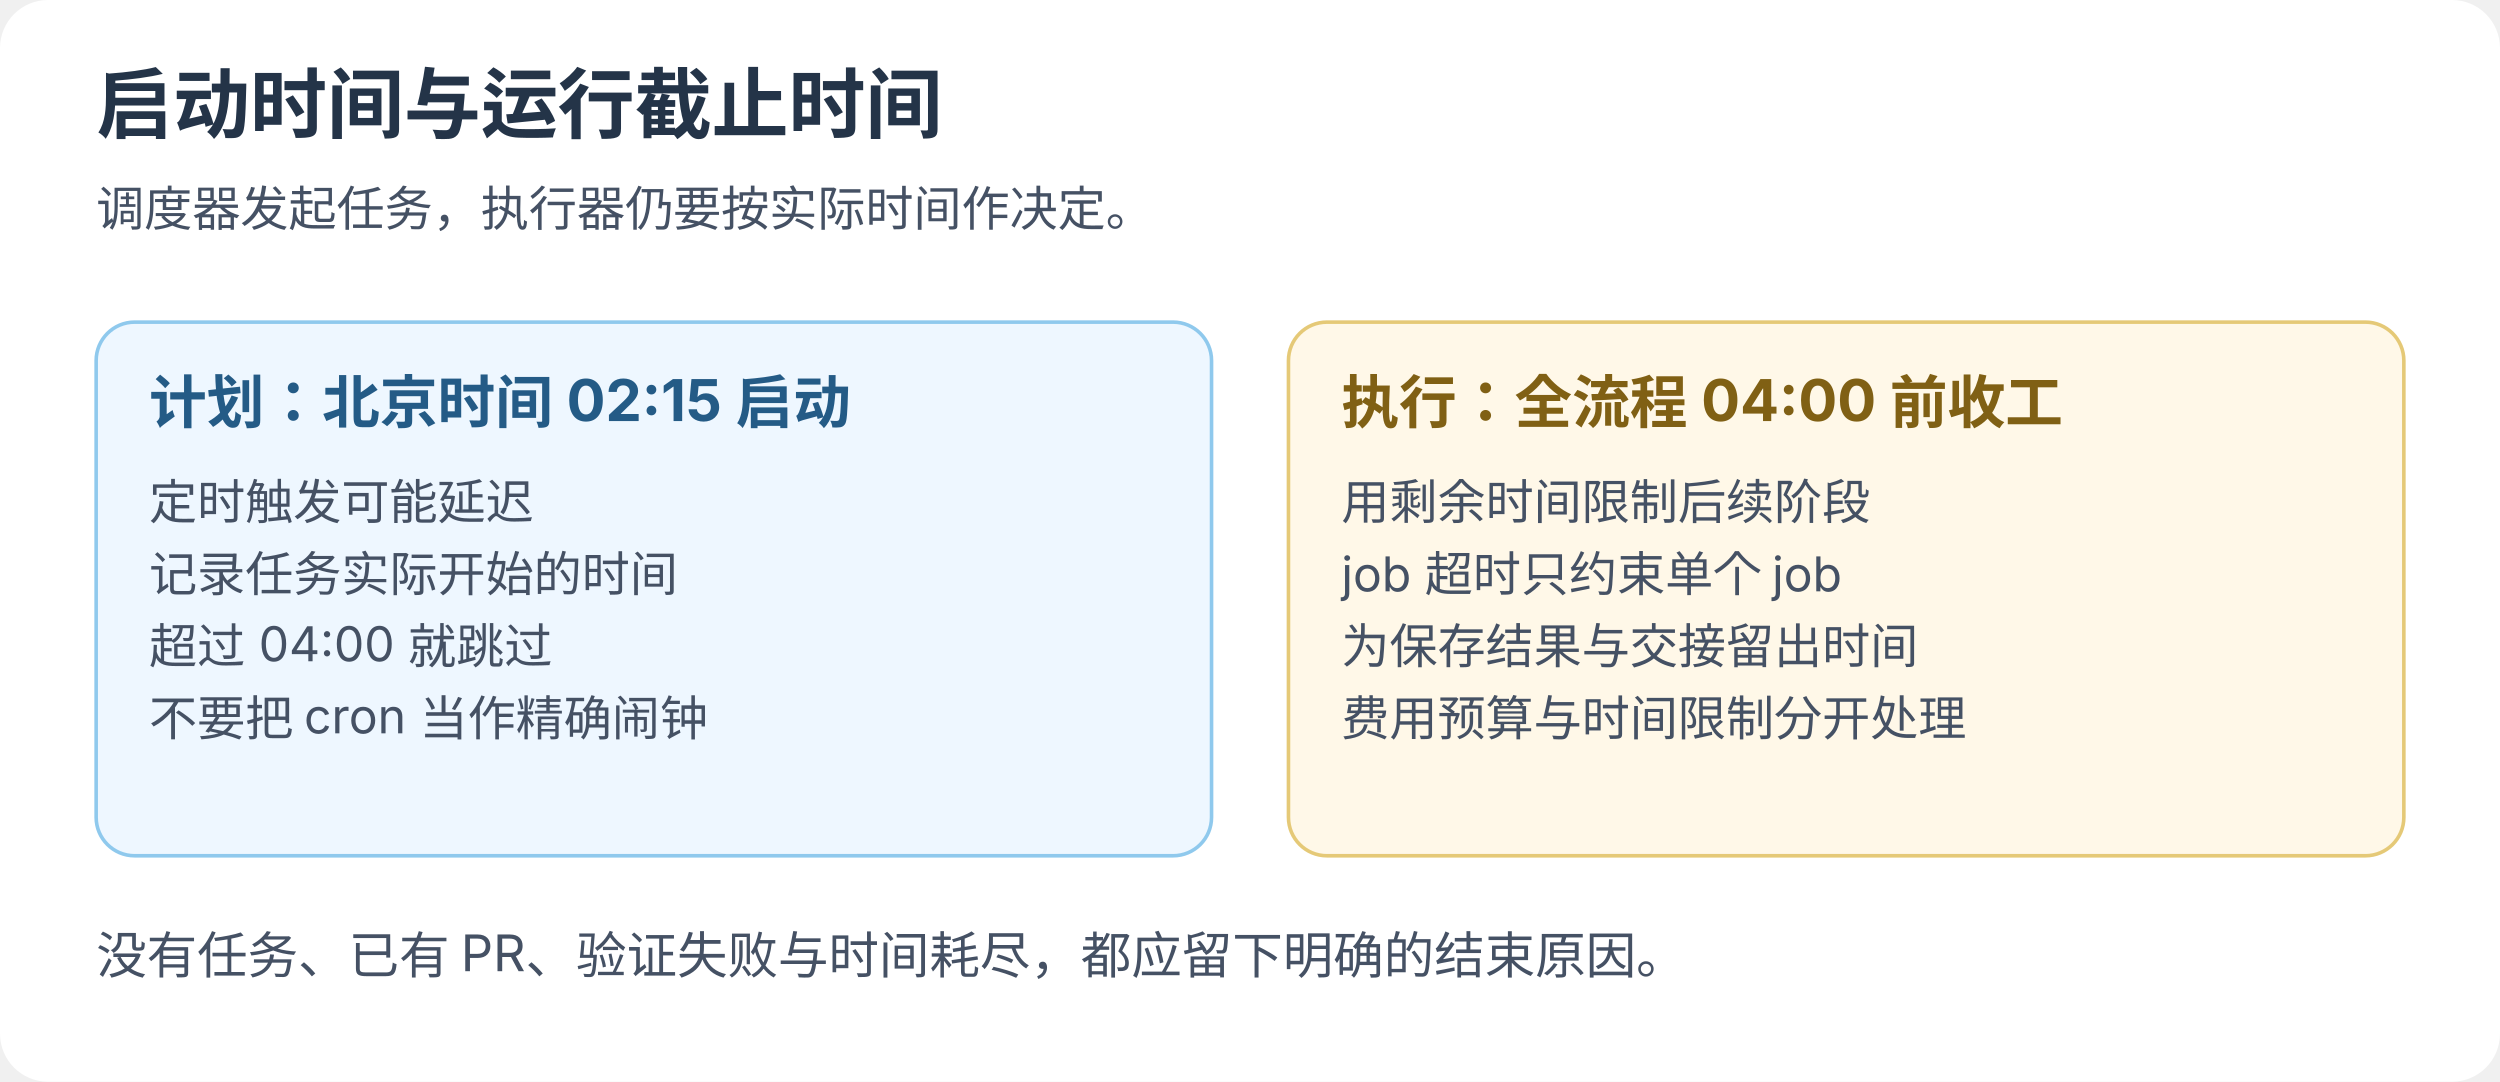
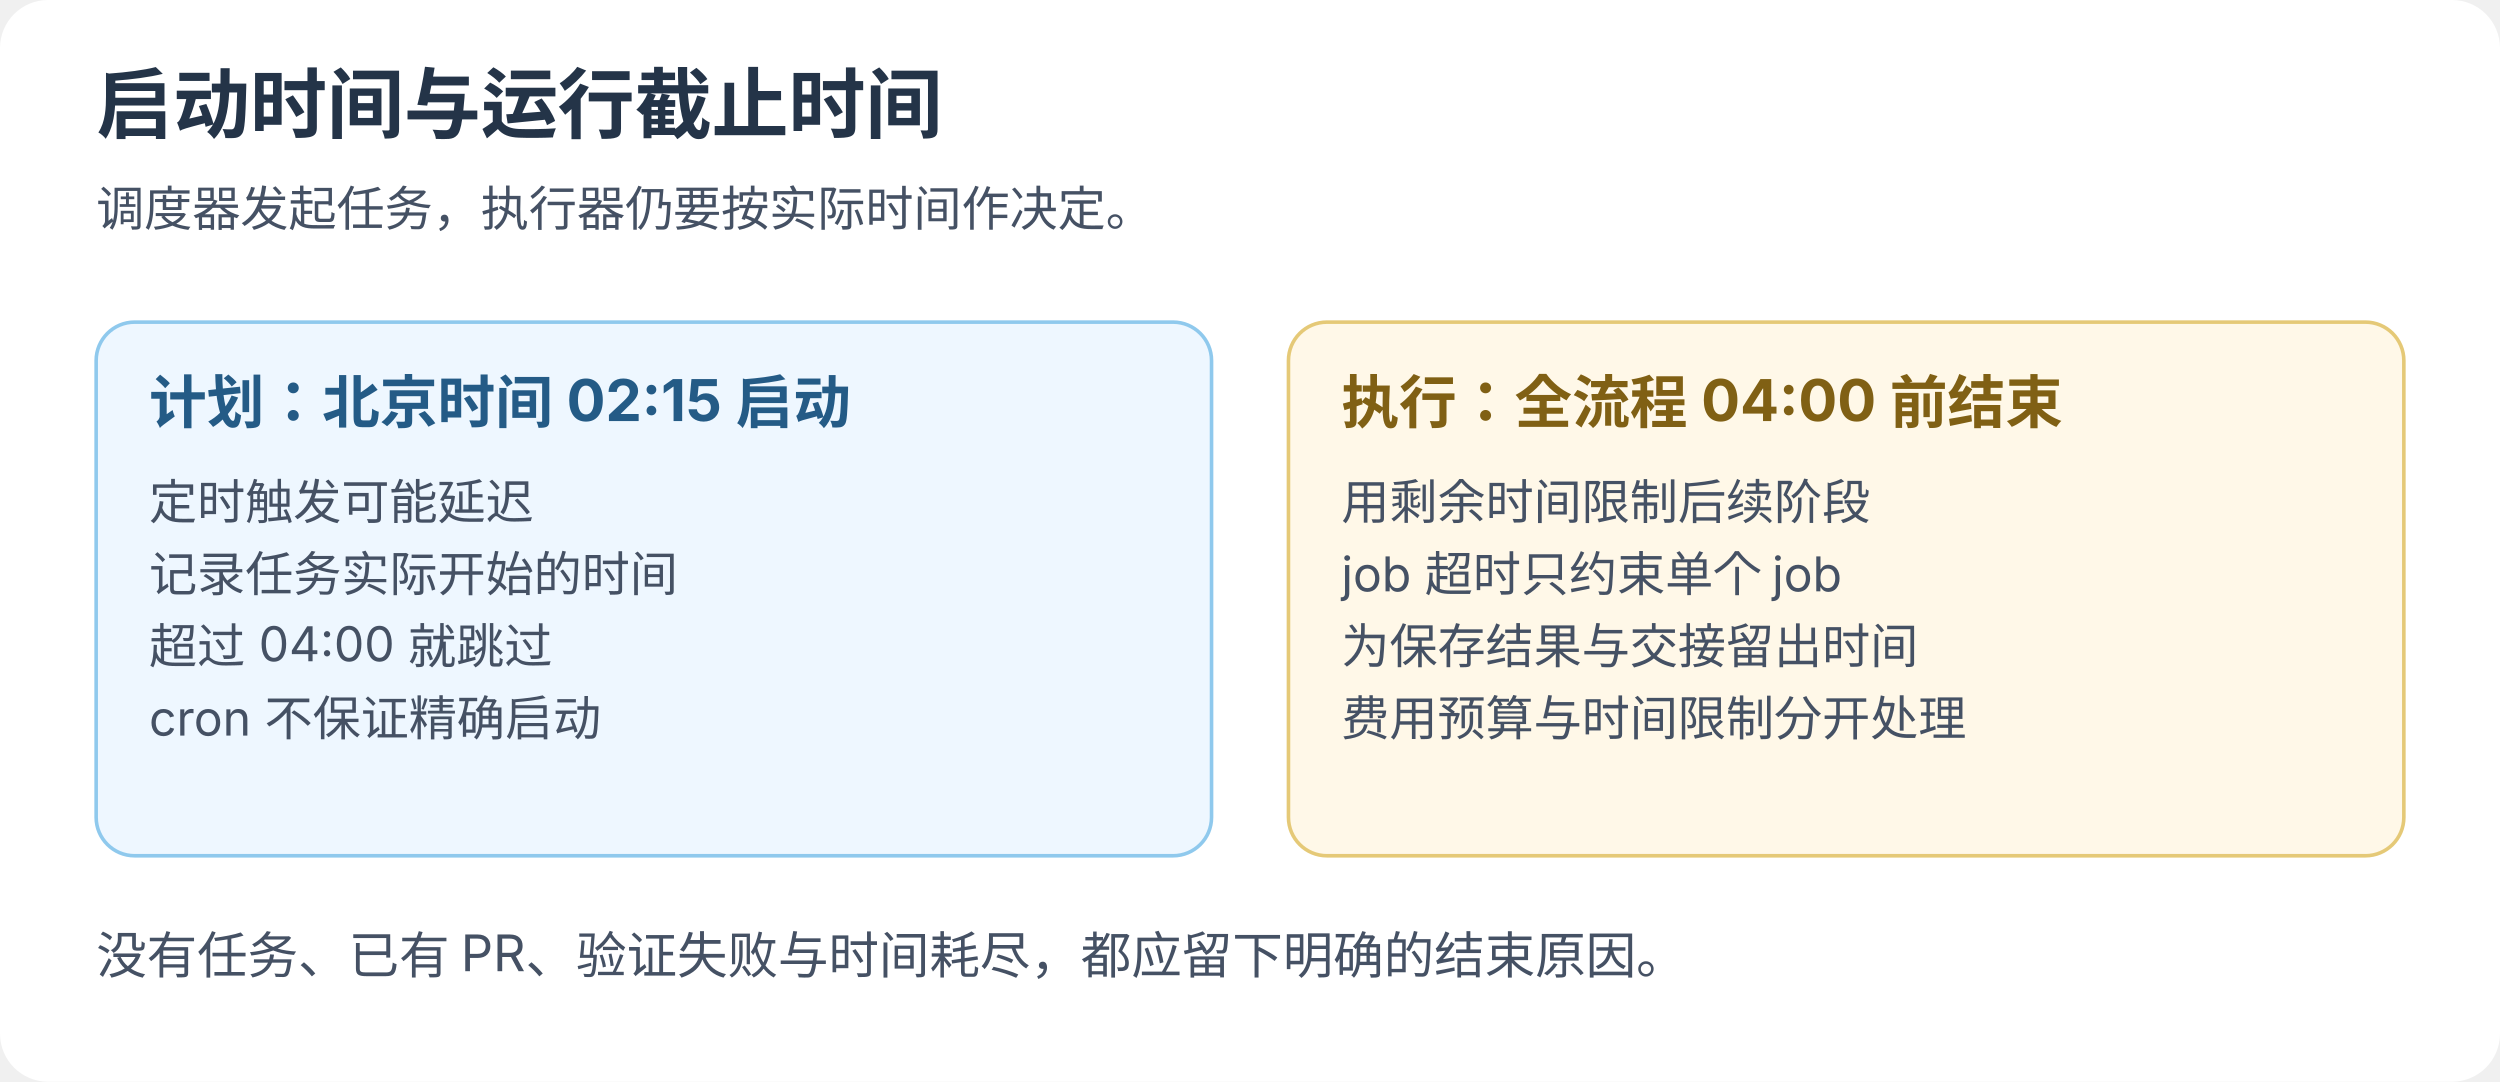
<svg xmlns="http://www.w3.org/2000/svg" viewBox="0 0 1040 450" role="img" aria-labelledby="title desc">
  <defs>
    <marker id="arrow" markerWidth="8" markerHeight="8" refX="7" refY="4" orient="auto" markerUnits="userSpaceOnUse">
      <path d="M0 0 L8 4 L0 8" fill="none" stroke="#6c8196" stroke-width="1.5" />
    </marker>
  </defs>
  <rect width="1040" height="450" rx="20" fill="#ffffff" />
  <g font-family="-apple-system,BlinkMacSystemFont,'Segoe UI','PingFang SC','Microsoft YaHei',sans-serif">
    <text x="40" y="55" font-size="32" fill="#243448" font-weight="700">启动时间与运行截止时间</text>
    <text x="40" y="94" font-size="20" fill="#455164" font-weight="400">调度器发起任务，执行器仍要按实际时间作决定。</text>
    <rect x="40" y="134" width="464" height="222" rx="16" fill="#eef7ff" stroke="#8fc9ed" stroke-width="1.5" />
    <text x="62" y="176" font-size="24" fill="#245b86" font-weight="650">计划：北京时间 02:15 启动</text>
    <text x="62" y="216" font-size="20" fill="#455164" font-weight="400">定时触发可能延迟</text>
    <text x="62" y="246" font-size="20" fill="#455164" font-weight="400">记录任务实际开始的时间</text>
    <text x="62" y="276" font-size="20" fill="#455164" font-weight="400">超过 04:00 就跳过</text>
-     <text x="62" y="306" font-size="20" fill="#455164" font-weight="400">不要把 cron 当作精确闹钟</text>
+     <text x="62" y="306" font-size="20" fill="#455164" font-weight="400">cron 不保证精确启动</text>
    <rect x="536" y="134" width="464" height="222" rx="16" fill="#fff8e8" stroke="#e5c977" stroke-width="1.5" />
-     <text x="558" y="176" font-size="24" fill="#806014" font-weight="650">执行：全流程 04:00 前收工</text>
+     <text x="558" y="176" font-size="24" fill="#806014" font-weight="650">执行：全流程 04:00 前结束</text>
    <text x="558" y="216" font-size="20" fill="#455164" font-weight="400">用剩余时间限制后续阶段</text>
    <text x="558" y="246" font-size="20" fill="#455164" font-weight="400">job 超时只约束单个 job</text>
    <text x="558" y="276" font-size="20" fill="#455164" font-weight="400">为保存结果与交接留出时间</text>
    <text x="558" y="306" font-size="20" fill="#455164" font-weight="400">费用预算与时间限制分开处理</text>
    <text x="40" y="405" font-size="21" fill="#455164" font-weight="400">没有任务、已有 PR、验证失败与时间耗尽，都应留下明确的结束原因。</text>
  </g>
</svg>
